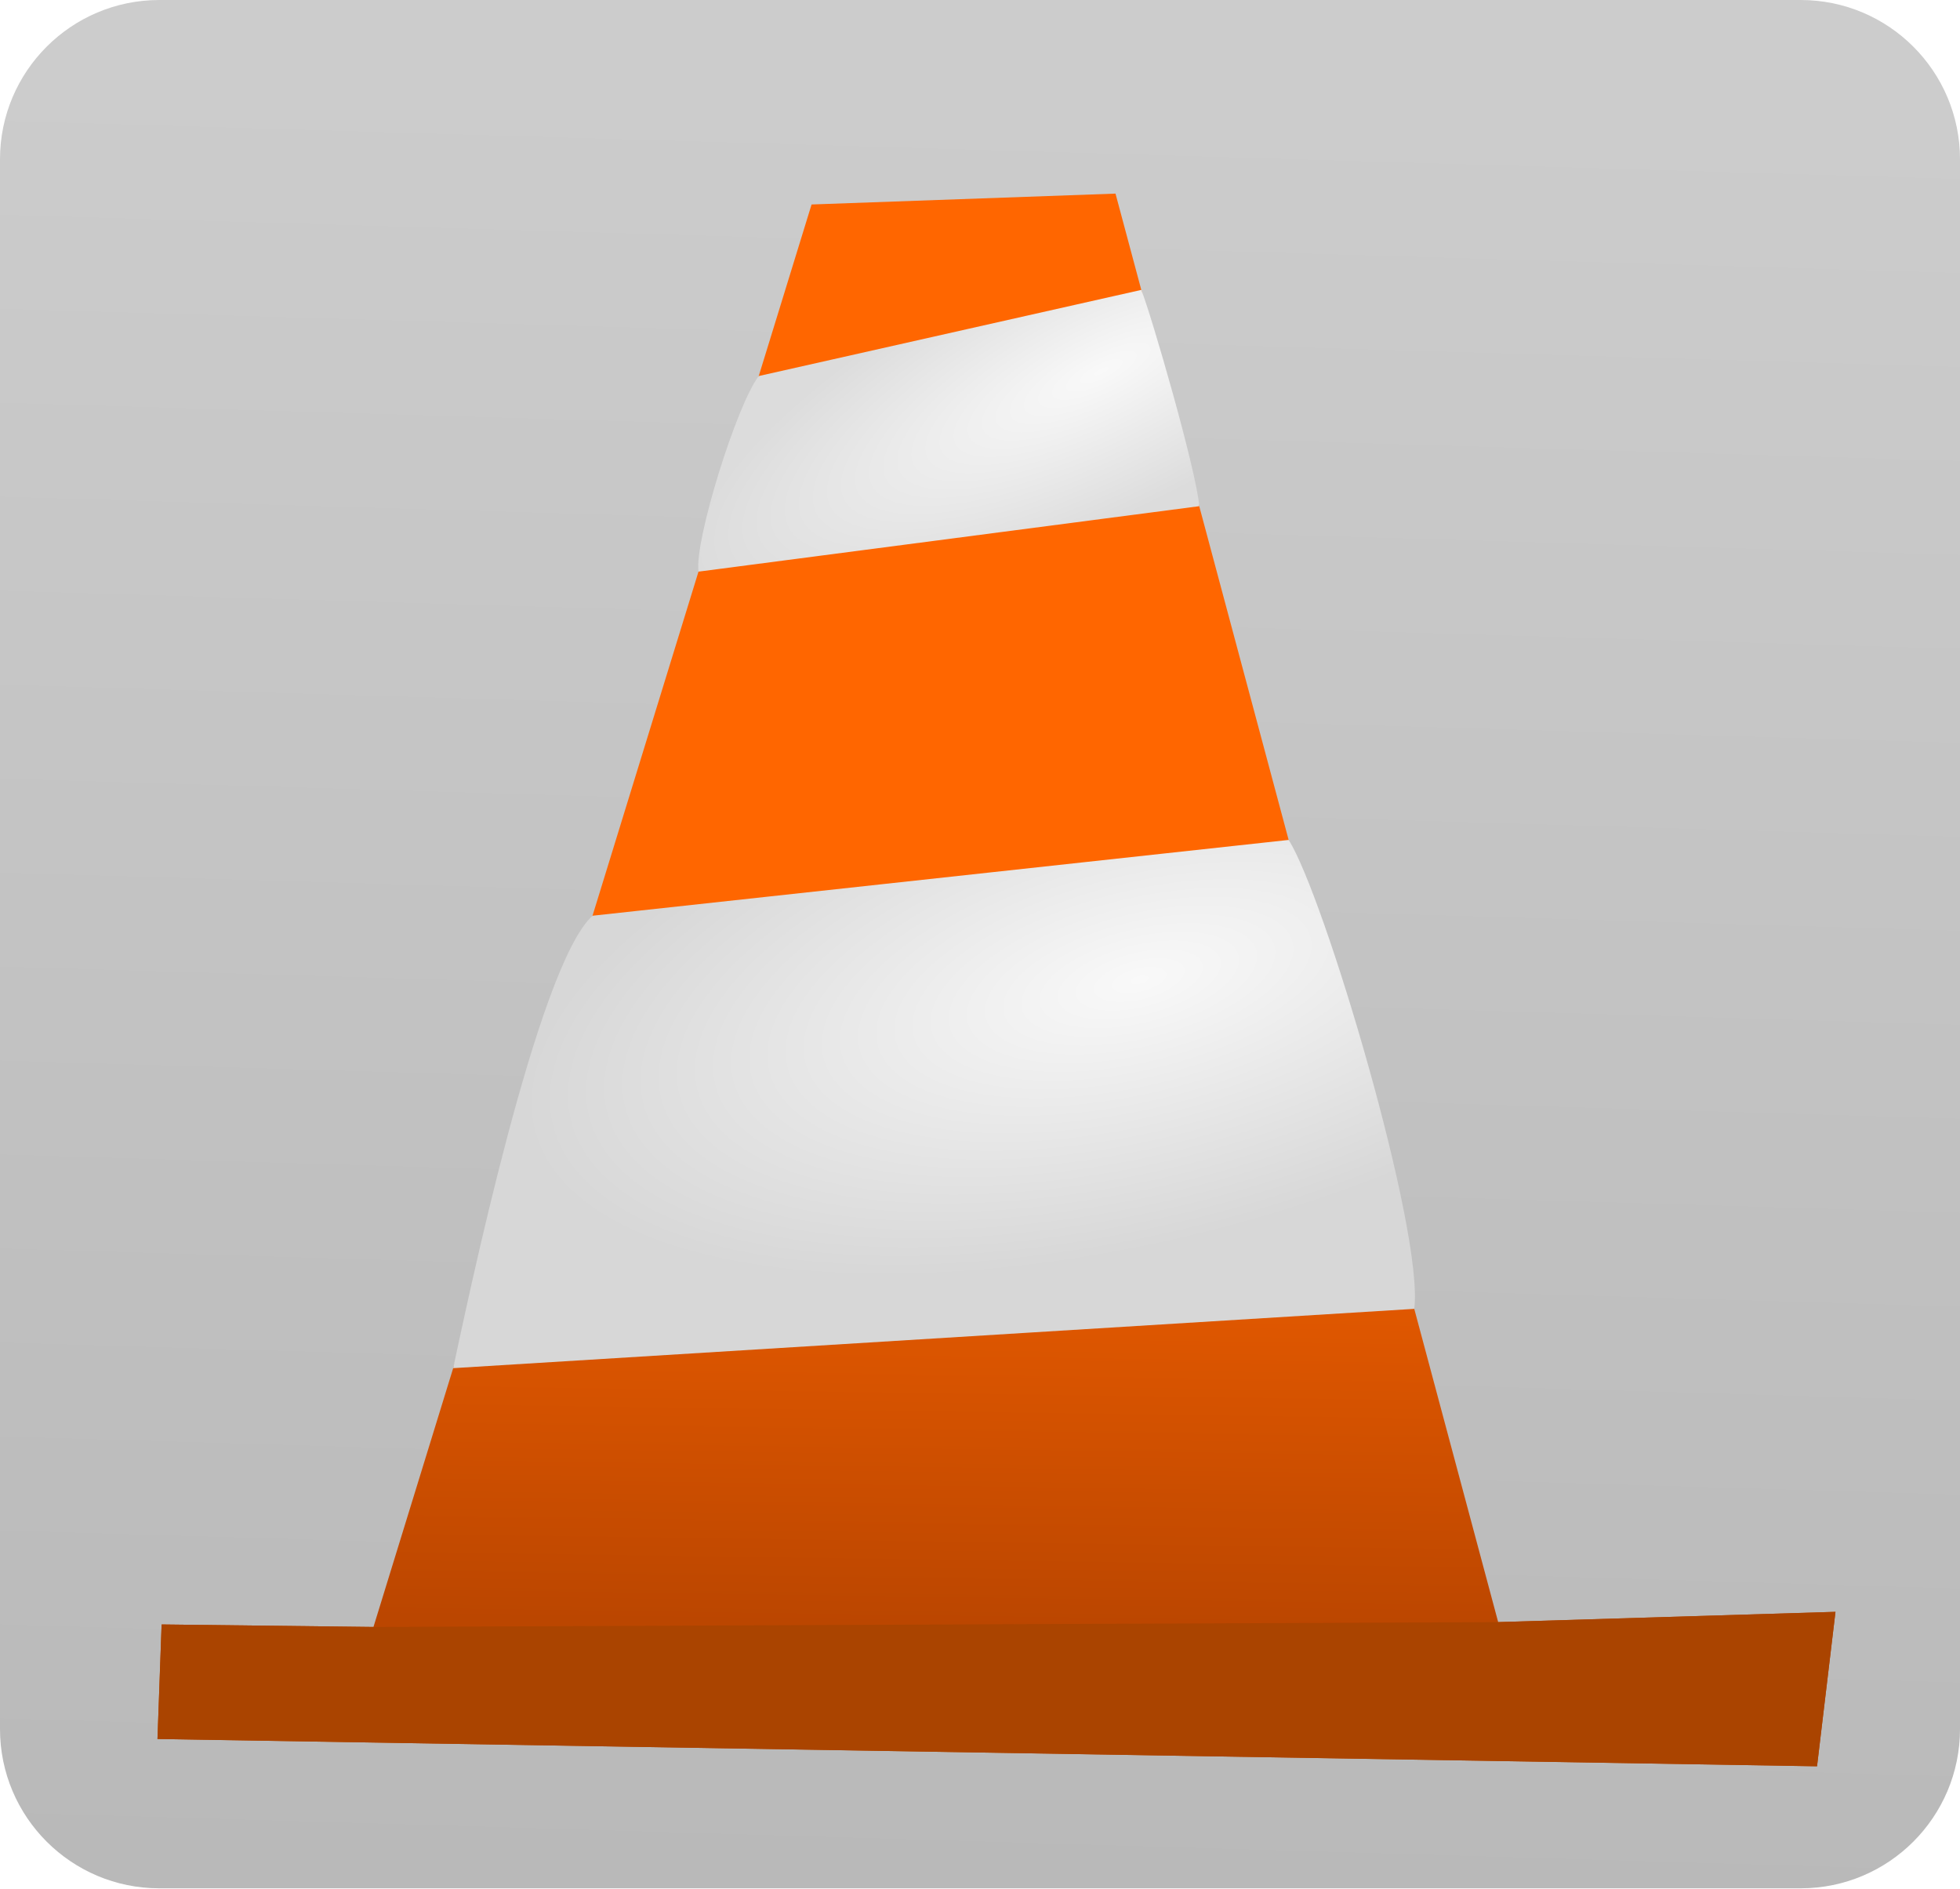
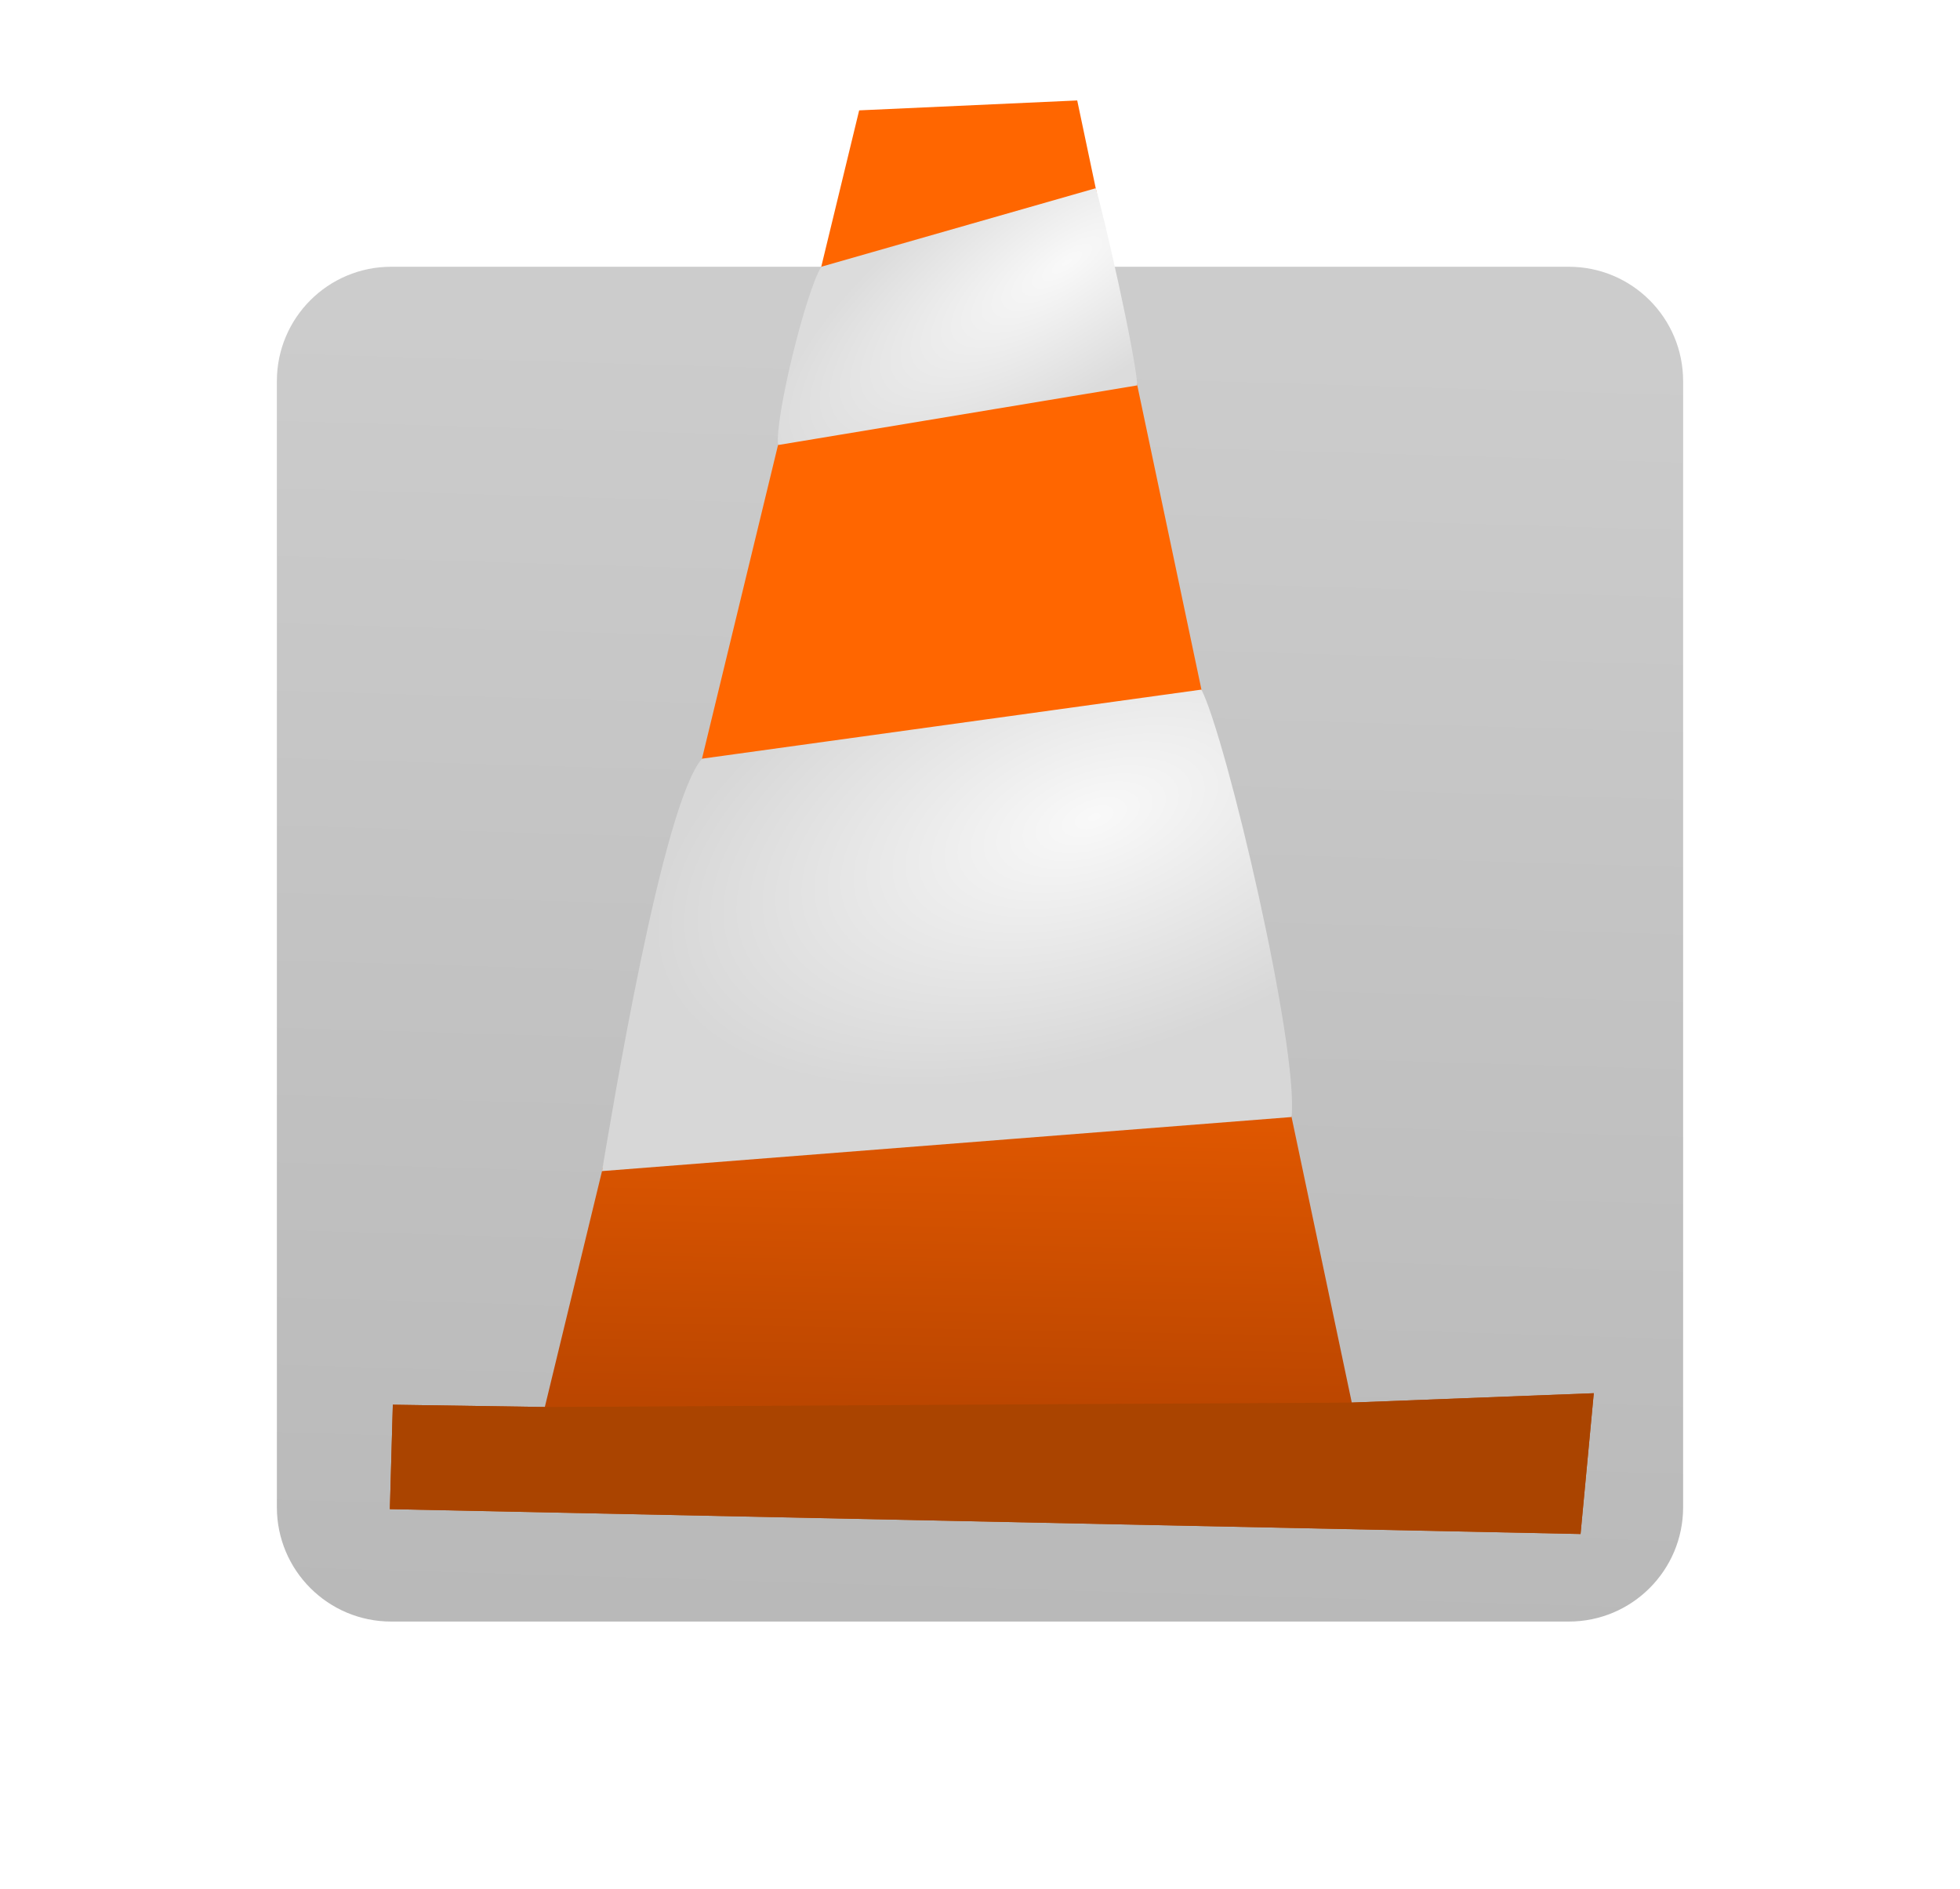
- <svg xmlns="http://www.w3.org/2000/svg" xmlns:xlink="http://www.w3.org/1999/xlink" width="102.44mm" height="98.675mm" viewBox="0 0 102.44 98.675" version="1.1" id="svg5">
+ <svg xmlns="http://www.w3.org/2000/svg" xmlns:xlink="http://www.w3.org/1999/xlink" width="142.78mm" height="137.532mm" viewBox="0 0 142.78 137.532" version="1.1" id="svg5" xml:space="preserve">
  <defs id="defs2">
    <linearGradient id="linearGradient1547">
      <stop style="stop-color:#f9f9f9;stop-opacity:1;" offset="0" id="stop1543" />
      <stop style="stop-color:#dcdcdc;stop-opacity:1;" offset="1" id="stop1545" />
    </linearGradient>
    <linearGradient id="linearGradient1539">
      <stop style="stop-color:#f9f9f9;stop-opacity:1;" offset="0" id="stop1535" />
      <stop style="stop-color:#d7d7d7;stop-opacity:1;" offset="1" id="stop1537" />
    </linearGradient>
    <linearGradient id="linearGradient1531">
      <stop style="stop-color:#cccccc;stop-opacity:1;" offset="0" id="stop1527" />
      <stop style="stop-color:#b9b9b9;stop-opacity:1;" offset="1" id="stop1529" />
    </linearGradient>
    <linearGradient id="linearGradient966">
      <stop style="stop-color:#ff6600;stop-opacity:1;" offset="0" id="stop962" />
      <stop style="stop-color:#bb4600;stop-opacity:1;" offset="1" id="stop964" />
    </linearGradient>
    <linearGradient xlink:href="#linearGradient966" id="linearGradient968" x1="103.136" y1="138.068" x2="102.69" y2="169.042" gradientUnits="userSpaceOnUse" />
    <linearGradient xlink:href="#linearGradient1531" id="linearGradient1533" x1="156.541" y1="129.559" x2="153.36" y2="236.619" gradientUnits="userSpaceOnUse" />
    <radialGradient xlink:href="#linearGradient1539" id="radialGradient1541" cx="113.323" cy="130.036" fx="113.323" fy="130.036" r="25.133" gradientTransform="matrix(-1.275293,0.3156382,-0.1319356,-0.5330429,274.9982,168.9047)" gradientUnits="userSpaceOnUse" />
    <radialGradient xlink:href="#linearGradient1547" id="radialGradient1549" cx="111.34" cy="101.124" fx="111.34" fy="101.124" r="13.094" gradientTransform="matrix(-1.609126,0.7998696,-0.25023,-0.5033831,315.8037,65.39518)" gradientUnits="userSpaceOnUse" />
  </defs>
-   <g id="layer1" transform="translate(-53.77976,-84.15068)">
+   <g id="layer1" transform="translate(-33.60987,-64.72226)">
    <g id="g24763" transform="matrix(0.8706727,0,0,0.8706727,-28.52615,-23.19246)" style="fill:#f9f9f9">
      <rect style="fill:url(#linearGradient1533);fill-opacity:1;stroke-width:0.265" id="rect234" width="117.657" height="113.332" x="94.531" y="123.288" ry="9.564" />
    </g>
-     <path style="fill:url(#linearGradient968);fill-opacity:1;stroke-width:0.265" d="m 73.299,169.169 22.898,-74.333 15.885,-0.568 20,74.646 17.63,-0.536 -0.964,8.071 -86.737,-1.426 0.217,-5.985 z" id="path487" />
-     <path style="fill:url(#radialGradient1549);fill-opacity:1;stroke-width:0.265" d="M 93.435,103.801 113.43,99.3 c 0.509,1.257 2.895,9.483 3.028,11.302 l -26.171,3.42 c -0.227,-1.586 1.998,-8.728 3.148,-10.22 z" id="path693" />
-     <path style="fill:url(#radialGradient1541);fill-opacity:1;stroke-width:0.354" d="m 84.748,132.003 36.383,-3.961 c 1.827,2.832 7.087,20.459 6.565,24.504 l -50.231,3.099 c 0.704,-3.248 4.391,-21.035 7.283,-23.642 z" id="path695" />
-     <path style="fill:#aa4400;stroke-width:0.265" d="m 62.226,169.038 11.072,0.131 58.783,-0.254 17.63,-0.536 -0.964,8.071 -86.737,-1.426 z" id="path751" />
+     <g id="g3135" transform="matrix(1,0,0,1.270489,0,-47.72764)">
+       <path style="fill:url(#linearGradient968);fill-opacity:1;stroke-width:0.265" d="m 73.299,169.169 22.898,-74.333 15.885,-0.568 20,74.646 17.63,-0.536 -0.964,8.071 -86.737,-1.426 0.217,-5.985 z" id="path487" />
+       <path style="fill:url(#radialGradient1549);fill-opacity:1;stroke-width:0.265" d="M 93.435,103.801 113.43,99.3 c 0.509,1.257 2.895,9.483 3.028,11.302 l -26.171,3.42 c -0.227,-1.586 1.998,-8.728 3.148,-10.22 z" id="path693" />
+       <path style="fill:url(#radialGradient1541);fill-opacity:1;stroke-width:0.354" d="m 84.748,132.003 36.383,-3.961 c 1.827,2.832 7.087,20.459 6.565,24.504 l -50.231,3.099 c 0.704,-3.248 4.391,-21.035 7.283,-23.642 z" id="path695" />
+       <path style="fill:#aa4400;stroke-width:0.265" d="m 62.226,169.038 11.072,0.131 58.783,-0.254 17.63,-0.536 -0.964,8.071 -86.737,-1.426 z" id="path751" />
+     </g>
  </g>
</svg>
